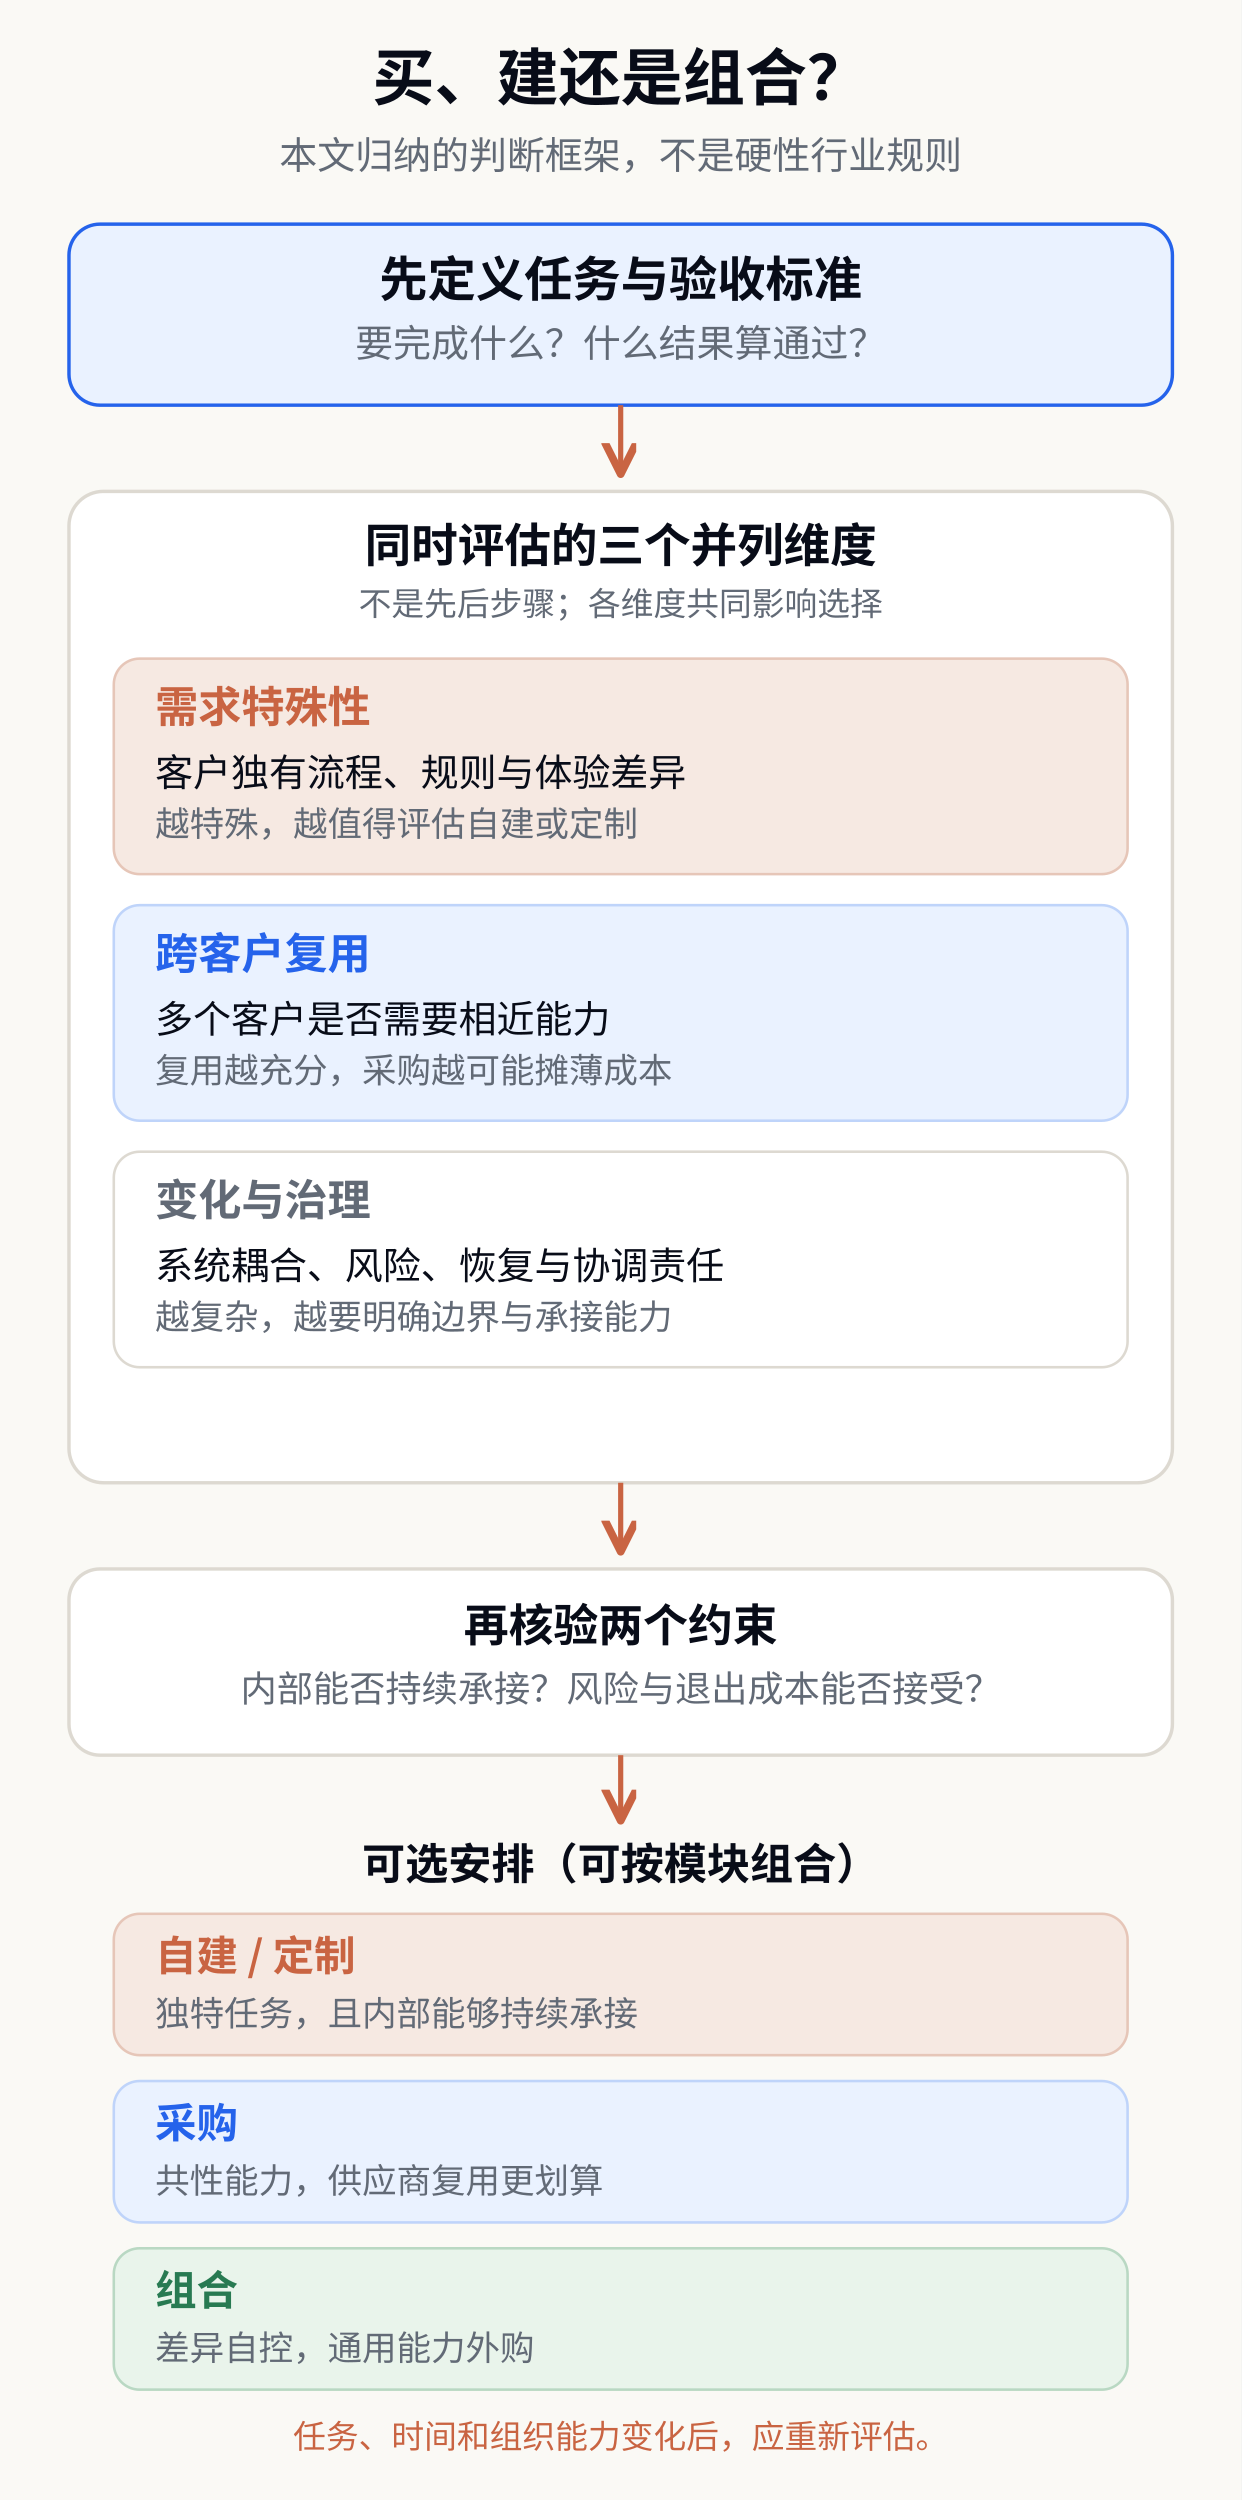
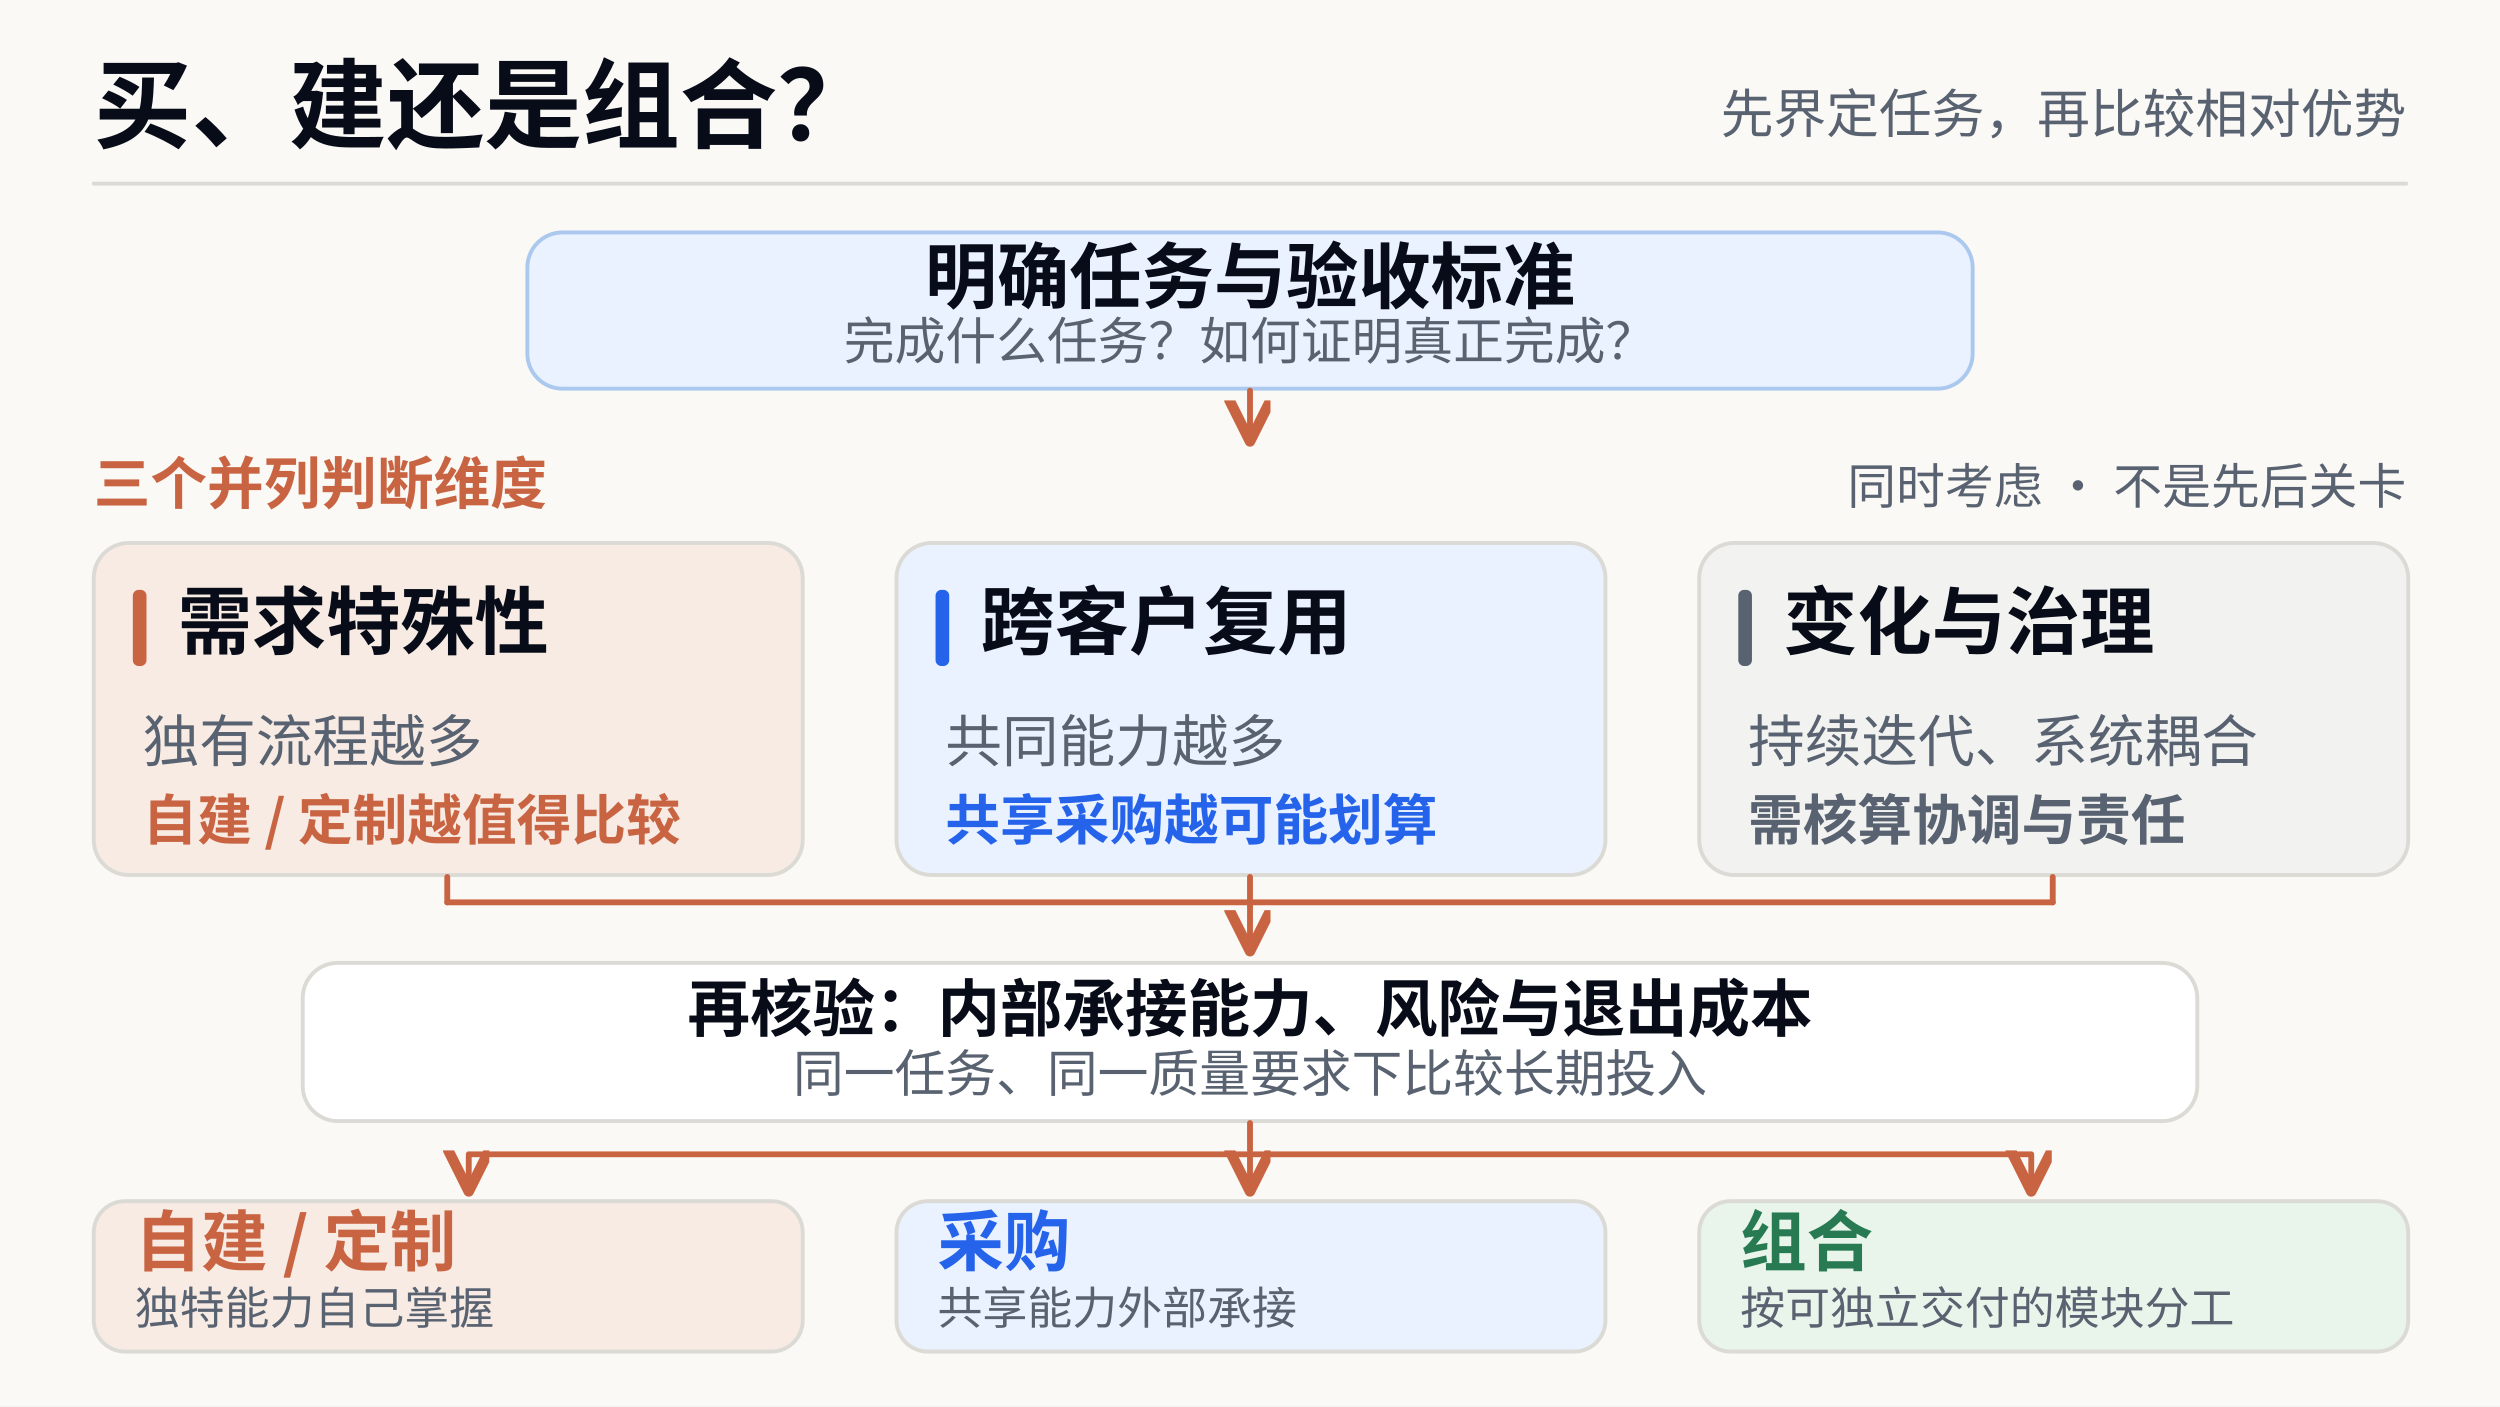
- <svg xmlns="http://www.w3.org/2000/svg" width="720" height="1450" viewBox="0 0 720 1450" role="img" aria-labelledby="title desc">
+ <svg xmlns="http://www.w3.org/2000/svg" width="1280" height="720" viewBox="0 0 1280 720" role="img" aria-labelledby="title desc">
  <defs>
-     <marker id="arrow" markerWidth="8" markerHeight="8" refX="6" refY="3" orient="auto">
-       <path d="M0,0 L6,3 L0,6" fill="none" stroke="#c96442" stroke-width="1.5" stroke-linecap="round" stroke-linejoin="round" />
+     <marker id="arrow" markerWidth="9" markerHeight="9" refX="7" refY="3.5" orient="auto">
+       <path d="M0,0 L7,3.5 L0,7" fill="none" stroke="#c96442" stroke-width="1.8" stroke-linecap="round" stroke-linejoin="round" />
    </marker>
  </defs>
-   <rect width="100%" height="100%" fill="#faf9f5" />
-   <g font-family="'Noto Sans CJK SC','PingFang SC','Microsoft YaHei',sans-serif">
-     <text x="360" y="58" font-size="36" font-weight="700" fill="#080c18" text-anchor="middle">买、建还是组合？</text>
-     <text x="360" y="98" font-size="22" fill="#626a76" text-anchor="middle">本文归纳的判断框架，不是硬性行业规则</text>
-     <rect x="40" y="130" width="640" height="105" rx="18" fill="#eaf2ff" stroke="#2563eb" stroke-width="2" />
-     <text x="360" y="172" font-size="28" font-weight="700" fill="#080c18" text-anchor="middle">先定义任务与验收标准</text>
-     <text x="360" y="207" font-size="22" fill="#626a76" text-anchor="middle">要完成什么？什么结果算通过？</text>
-     <path d="M360 235 L360 275" fill="none" stroke="#c96442" stroke-width="3" marker-end="url(#arrow)" />
-     <rect x="40" y="285" width="640" height="575" rx="20" fill="#ffffff" stroke="#ddd9d1" stroke-width="2" />
-     <text x="360" y="326" font-size="27" font-weight="700" fill="#080c18" text-anchor="middle">同时评估的三个并列维度</text>
-     <text x="360" y="357" font-size="19" fill="#626a76" text-anchor="middle">不是先后步骤；各维度共同影响选择</text>
-     <rect x="66" y="382" width="588" height="125" rx="15" fill="#f6e9e2" stroke="#e6c6b8" stroke-width="1.5" />
-     <text x="90" y="419" font-size="25" font-weight="700" fill="#c96442">需求特殊性</text>
-     <text x="90" y="456" font-size="22" fill="#080c18">客户独有流程、规则与体验差异</text>
-     <text x="90" y="485" font-size="20" fill="#626a76">越特殊，越值得评估自建或定制</text>
-     <rect x="66" y="525" width="588" height="125" rx="15" fill="#eaf2ff" stroke="#bfd4fa" stroke-width="1.5" />
-     <text x="90" y="562" font-size="25" font-weight="700" fill="#2563eb">跨客户复用</text>
-     <text x="90" y="599" font-size="22" fill="#080c18">多个客户是否需要相近能力</text>
-     <text x="90" y="628" font-size="20" fill="#626a76">复用越充分，采购越可能摊薄成本</text>
-     <rect x="66" y="668" width="588" height="125" rx="15" fill="#ffffff" stroke="#ddd9d1" stroke-width="1.5" />
-     <text x="90" y="705" font-size="25" font-weight="700" fill="#626a76">变化与治理</text>
-     <text x="90" y="742" font-size="22" fill="#080c18">系统耦合、风险、恢复与协调责任</text>
-     <text x="90" y="771" font-size="20" fill="#626a76">越复杂，越要明确边界与承接能力</text>
-     <path d="M360 860 L360 900" fill="none" stroke="#c96442" stroke-width="3" marker-end="url(#arrow)" />
-     <rect x="40" y="910" width="640" height="108" rx="18" fill="#ffffff" stroke="#ddd9d1" stroke-width="2" />
-     <text x="360" y="952" font-size="26" font-weight="700" fill="#080c18" text-anchor="middle">再核验两个约束</text>
-     <text x="360" y="987" font-size="21" fill="#626a76" text-anchor="middle">内部能否持续承接？风险与退出成本能否接受？</text>
-     <path d="M360 1018 L360 1056" fill="none" stroke="#c96442" stroke-width="3" marker-end="url(#arrow)" />
-     <text x="360" y="1090" font-size="25" font-weight="700" fill="#080c18" text-anchor="middle">可选安排（可按模块组合）</text>
-     <rect x="66" y="1110" width="588" height="82" rx="15" fill="#f6e9e2" stroke="#e6c6b8" stroke-width="1.5" />
-     <text x="90" y="1143" font-size="24" font-weight="700" fill="#c96442">自建 / 定制</text>
-     <text x="90" y="1175" font-size="20" fill="#626a76">独特任务，且内部能够持续承接</text>
-     <rect x="66" y="1207" width="588" height="82" rx="15" fill="#eaf2ff" stroke="#bfd4fa" stroke-width="1.5" />
-     <text x="90" y="1240" font-size="24" font-weight="700" fill="#2563eb">采购</text>
-     <text x="90" y="1272" font-size="20" fill="#626a76">共性能力，供应商复用更划算</text>
-     <rect x="66" y="1304" width="588" height="82" rx="15" fill="#e9f4eb" stroke="#b9d8c3" stroke-width="1.5" />
-     <text x="90" y="1337" font-size="24" font-weight="700" fill="#287a52">组合</text>
-     <text x="90" y="1369" font-size="20" fill="#626a76">差异自控，通用能力外购</text>
-     <text x="360" y="1420" font-size="19" fill="#c96442" text-anchor="middle">任务、时间和组织能力变化后，应重新评估。</text>
-   </g>
+   <rect width="1280" height="720" fill="#faf9f5" />
+   <text x="48" y="72" font-family="'Noto Sans CJK SC', 'PingFang SC', 'Microsoft YaHei', sans-serif" font-size="50" font-weight="700" fill="#080c18">买、建还是组合？</text>
+   <text x="1232" y="68" font-family="'Noto Sans CJK SC', 'PingFang SC', 'Microsoft YaHei', sans-serif" font-size="27" font-weight="400" fill="#596270" text-anchor="end">先界定任务，再比较相对优势</text>
+   <path d="M48 94 H1232" fill="none" stroke="#dcdad5" stroke-width="2" stroke-linecap="round" stroke-linejoin="round" />
+   <rect x="270" y="119" width="740" height="80" rx="18" fill="#eaf2ff" stroke="#abc8ef" stroke-width="2" />
+   <text x="640" y="155" font-family="'Noto Sans CJK SC', 'PingFang SC', 'Microsoft YaHei', sans-serif" font-size="37" font-weight="700" fill="#080c18" text-anchor="middle">明确任务与验收标准</text>
+   <text x="640" y="184" font-family="'Noto Sans CJK SC', 'PingFang SC', 'Microsoft YaHei', sans-serif" font-size="26" font-weight="400" fill="#596270" text-anchor="middle">完成什么任务？如何证明真正完成？</text>
+   <path d="M640 200 V226" fill="none" stroke="#c96442" stroke-width="3" stroke-linecap="round" stroke-linejoin="round" marker-end="url(#arrow)" />
+   <text x="48" y="258" font-family="'Noto Sans CJK SC', 'PingFang SC', 'Microsoft YaHei', sans-serif" font-size="29" font-weight="700" fill="#c96442">三个并列判断维度</text>
+   <text x="1232" y="258" font-family="'Noto Sans CJK SC', 'PingFang SC', 'Microsoft YaHei', sans-serif" font-size="25" font-weight="400" fill="#596270" text-anchor="end">同时考虑 · 不是先后关卡</text>
+   <rect x="48" y="278" width="363" height="170" rx="18" fill="#f7ebe4" stroke="#dcdad5" stroke-width="2" />
+   <rect x="68" y="302" width="7" height="39" rx="3" fill="#c96442" />
+   <text x="91" y="332" font-family="'Noto Sans CJK SC', 'PingFang SC', 'Microsoft YaHei', sans-serif" font-size="38" font-weight="700" fill="#080c18">需求特殊性</text>
+   <text x="73" y="390" font-family="'Noto Sans CJK SC', 'PingFang SC', 'Microsoft YaHei', sans-serif" font-size="29" font-weight="400" fill="#596270">独有流程越多</text>
+   <text x="73" y="430" font-family="'Noto Sans CJK SC', 'PingFang SC', 'Microsoft YaHei', sans-serif" font-size="28" font-weight="600" fill="#c96442">自建 / 定制越值得比较</text>
+   <rect x="459" y="278" width="363" height="170" rx="18" fill="#eaf2ff" stroke="#dcdad5" stroke-width="2" />
+   <rect x="479" y="302" width="7" height="39" rx="3" fill="#2563eb" />
+   <text x="502" y="332" font-family="'Noto Sans CJK SC', 'PingFang SC', 'Microsoft YaHei', sans-serif" font-size="38" font-weight="700" fill="#080c18">跨客户复用</text>
+   <text x="484" y="390" font-family="'Noto Sans CJK SC', 'PingFang SC', 'Microsoft YaHei', sans-serif" font-size="29" font-weight="400" fill="#596270">共同能力越多</text>
+   <text x="484" y="430" font-family="'Noto Sans CJK SC', 'PingFang SC', 'Microsoft YaHei', sans-serif" font-size="28" font-weight="600" fill="#2563eb">共享采购越可能划算</text>
+   <rect x="870" y="278" width="363" height="170" rx="18" fill="#f2f3f1" stroke="#dcdad5" stroke-width="2" />
+   <rect x="890" y="302" width="7" height="39" rx="3" fill="#596270" />
+   <text x="913" y="332" font-family="'Noto Sans CJK SC', 'PingFang SC', 'Microsoft YaHei', sans-serif" font-size="38" font-weight="700" fill="#080c18">变化与治理</text>
+   <text x="895" y="390" font-family="'Noto Sans CJK SC', 'PingFang SC', 'Microsoft YaHei', sans-serif" font-size="29" font-weight="400" fill="#596270">持续迭代、系统耦合</text>
+   <text x="895" y="430" font-family="'Noto Sans CJK SC', 'PingFang SC', 'Microsoft YaHei', sans-serif" font-size="28" font-weight="600" fill="#596270">需核算协调与责任</text>
+   <path d="M229 449 V462" fill="none" stroke="#c96442" stroke-width="3" stroke-linecap="round" stroke-linejoin="round" />
+   <path d="M640 449 V462" fill="none" stroke="#c96442" stroke-width="3" stroke-linecap="round" stroke-linejoin="round" />
+   <path d="M1051 449 V462" fill="none" stroke="#c96442" stroke-width="3" stroke-linecap="round" stroke-linejoin="round" />
+   <path d="M229 462 H1051" fill="none" stroke="#c96442" stroke-width="3" stroke-linecap="round" stroke-linejoin="round" />
+   <path d="M640 463 V487" fill="none" stroke="#c96442" stroke-width="3" stroke-linecap="round" stroke-linejoin="round" marker-end="url(#arrow)" />
+   <rect x="155" y="493" width="970" height="81" rx="18" fill="#ffffff" stroke="#dcdad5" stroke-width="2" />
+   <text x="640" y="528" font-family="'Noto Sans CJK SC', 'PingFang SC', 'Microsoft YaHei', sans-serif" font-size="32" font-weight="700" fill="#080c18" text-anchor="middle">再核验：内部承接能力、风险与退出成本</text>
+   <text x="640" y="559" font-family="'Noto Sans CJK SC', 'PingFang SC', 'Microsoft YaHei', sans-serif" font-size="26" font-weight="400" fill="#596270" text-anchor="middle">同一任务、同一质量要求下比较长期投入</text>
+   <path d="M640 575 V589" fill="none" stroke="#c96442" stroke-width="3" stroke-linecap="round" stroke-linejoin="round" />
+   <path d="M240 591 H1040" fill="none" stroke="#c96442" stroke-width="3" stroke-linecap="round" stroke-linejoin="round" />
+   <path d="M240 592 V610" fill="none" stroke="#c96442" stroke-width="3" stroke-linecap="round" stroke-linejoin="round" marker-end="url(#arrow)" />
+   <path d="M640 592 V610" fill="none" stroke="#c96442" stroke-width="3" stroke-linecap="round" stroke-linejoin="round" marker-end="url(#arrow)" />
+   <path d="M1040 592 V610" fill="none" stroke="#c96442" stroke-width="3" stroke-linecap="round" stroke-linejoin="round" marker-end="url(#arrow)" />
+   <rect x="48" y="615" width="363" height="77" rx="16" fill="#f7ebe4" stroke="#dcdad5" stroke-width="2" />
+   <text x="69" y="648" font-family="'Noto Sans CJK SC', 'PingFang SC', 'Microsoft YaHei', sans-serif" font-size="34" font-weight="700" fill="#c96442">自建 / 定制</text>
+   <text x="69" y="678" font-family="'Noto Sans CJK SC', 'PingFang SC', 'Microsoft YaHei', sans-serif" font-size="23" font-weight="400" fill="#596270">独特能力自己掌握</text>
+   <rect x="459" y="615" width="363" height="77" rx="16" fill="#eaf2ff" stroke="#dcdad5" stroke-width="2" />
+   <text x="480" y="648" font-family="'Noto Sans CJK SC', 'PingFang SC', 'Microsoft YaHei', sans-serif" font-size="34" font-weight="700" fill="#2563eb">采购</text>
+   <text x="480" y="678" font-family="'Noto Sans CJK SC', 'PingFang SC', 'Microsoft YaHei', sans-serif" font-size="23" font-weight="400" fill="#596270">共享能力外部承接</text>
+   <rect x="870" y="615" width="363" height="77" rx="16" fill="#e9f4eb" stroke="#dcdad5" stroke-width="2" />
+   <text x="891" y="648" font-family="'Noto Sans CJK SC', 'PingFang SC', 'Microsoft YaHei', sans-serif" font-size="34" font-weight="700" fill="#287a52">组合</text>
+   <text x="891" y="678" font-family="'Noto Sans CJK SC', 'PingFang SC', 'Microsoft YaHei', sans-serif" font-size="23" font-weight="400" fill="#596270">按可独立交付的模块分工</text>
</svg>
